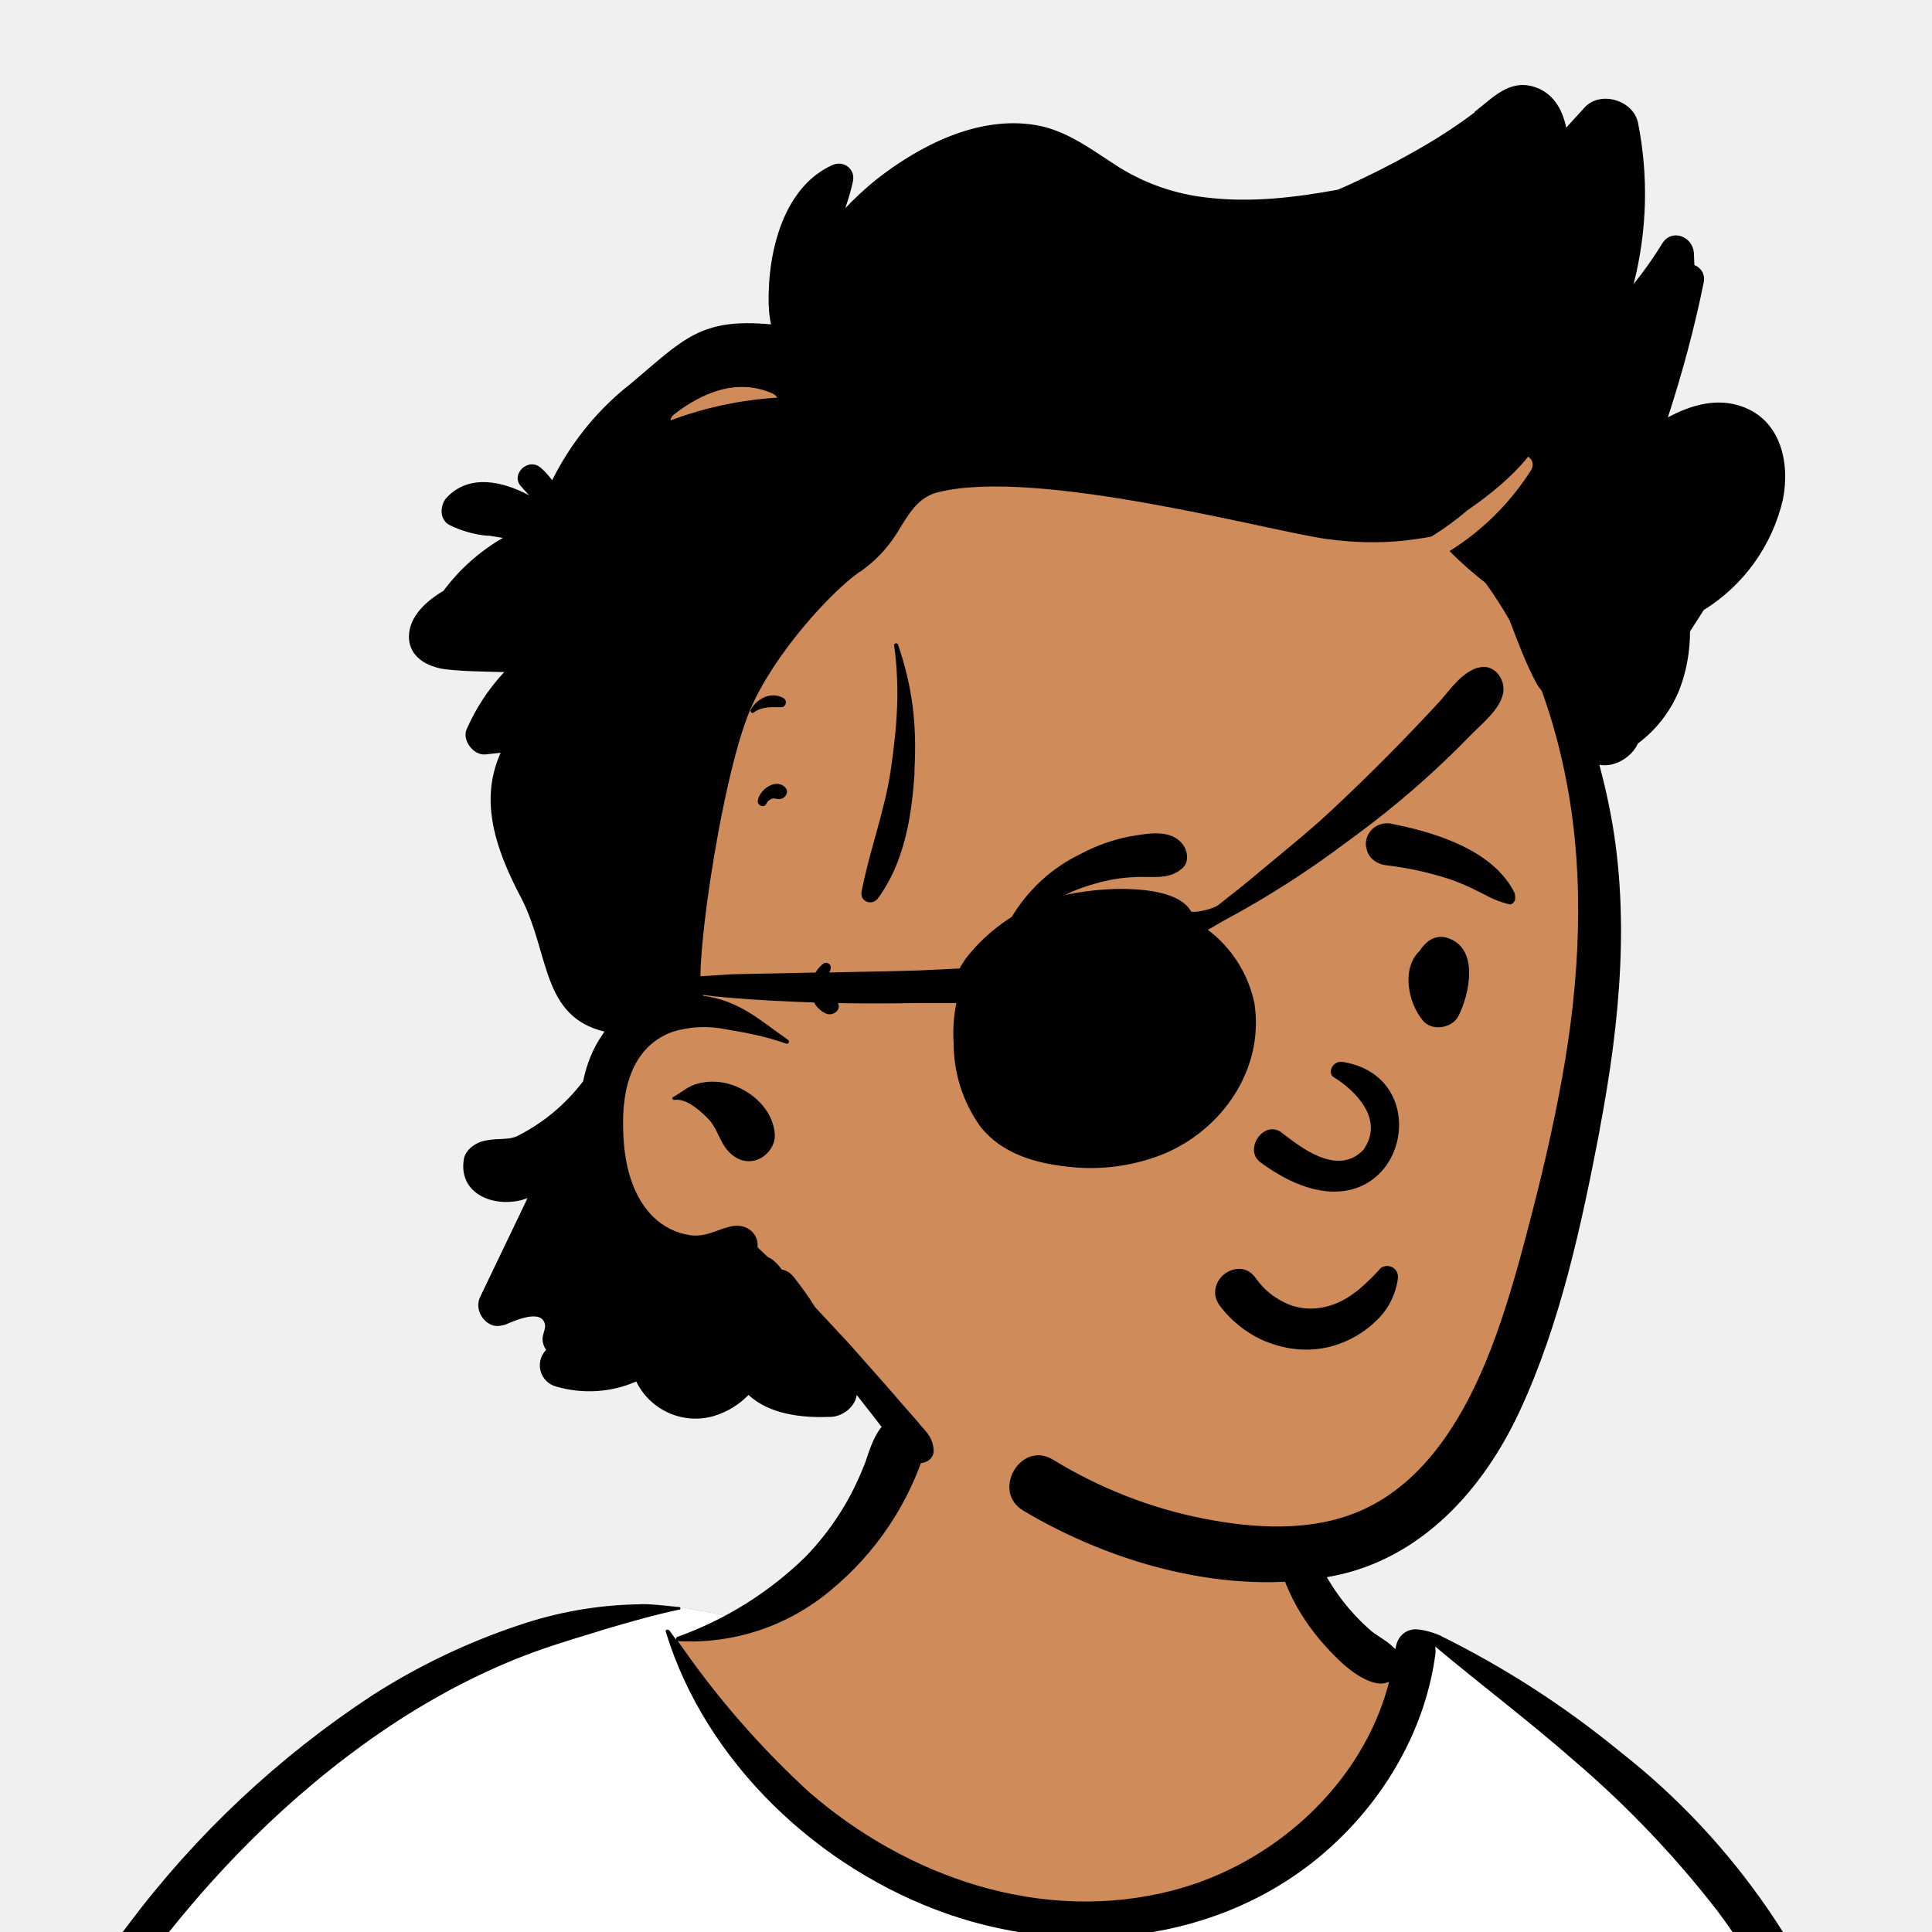
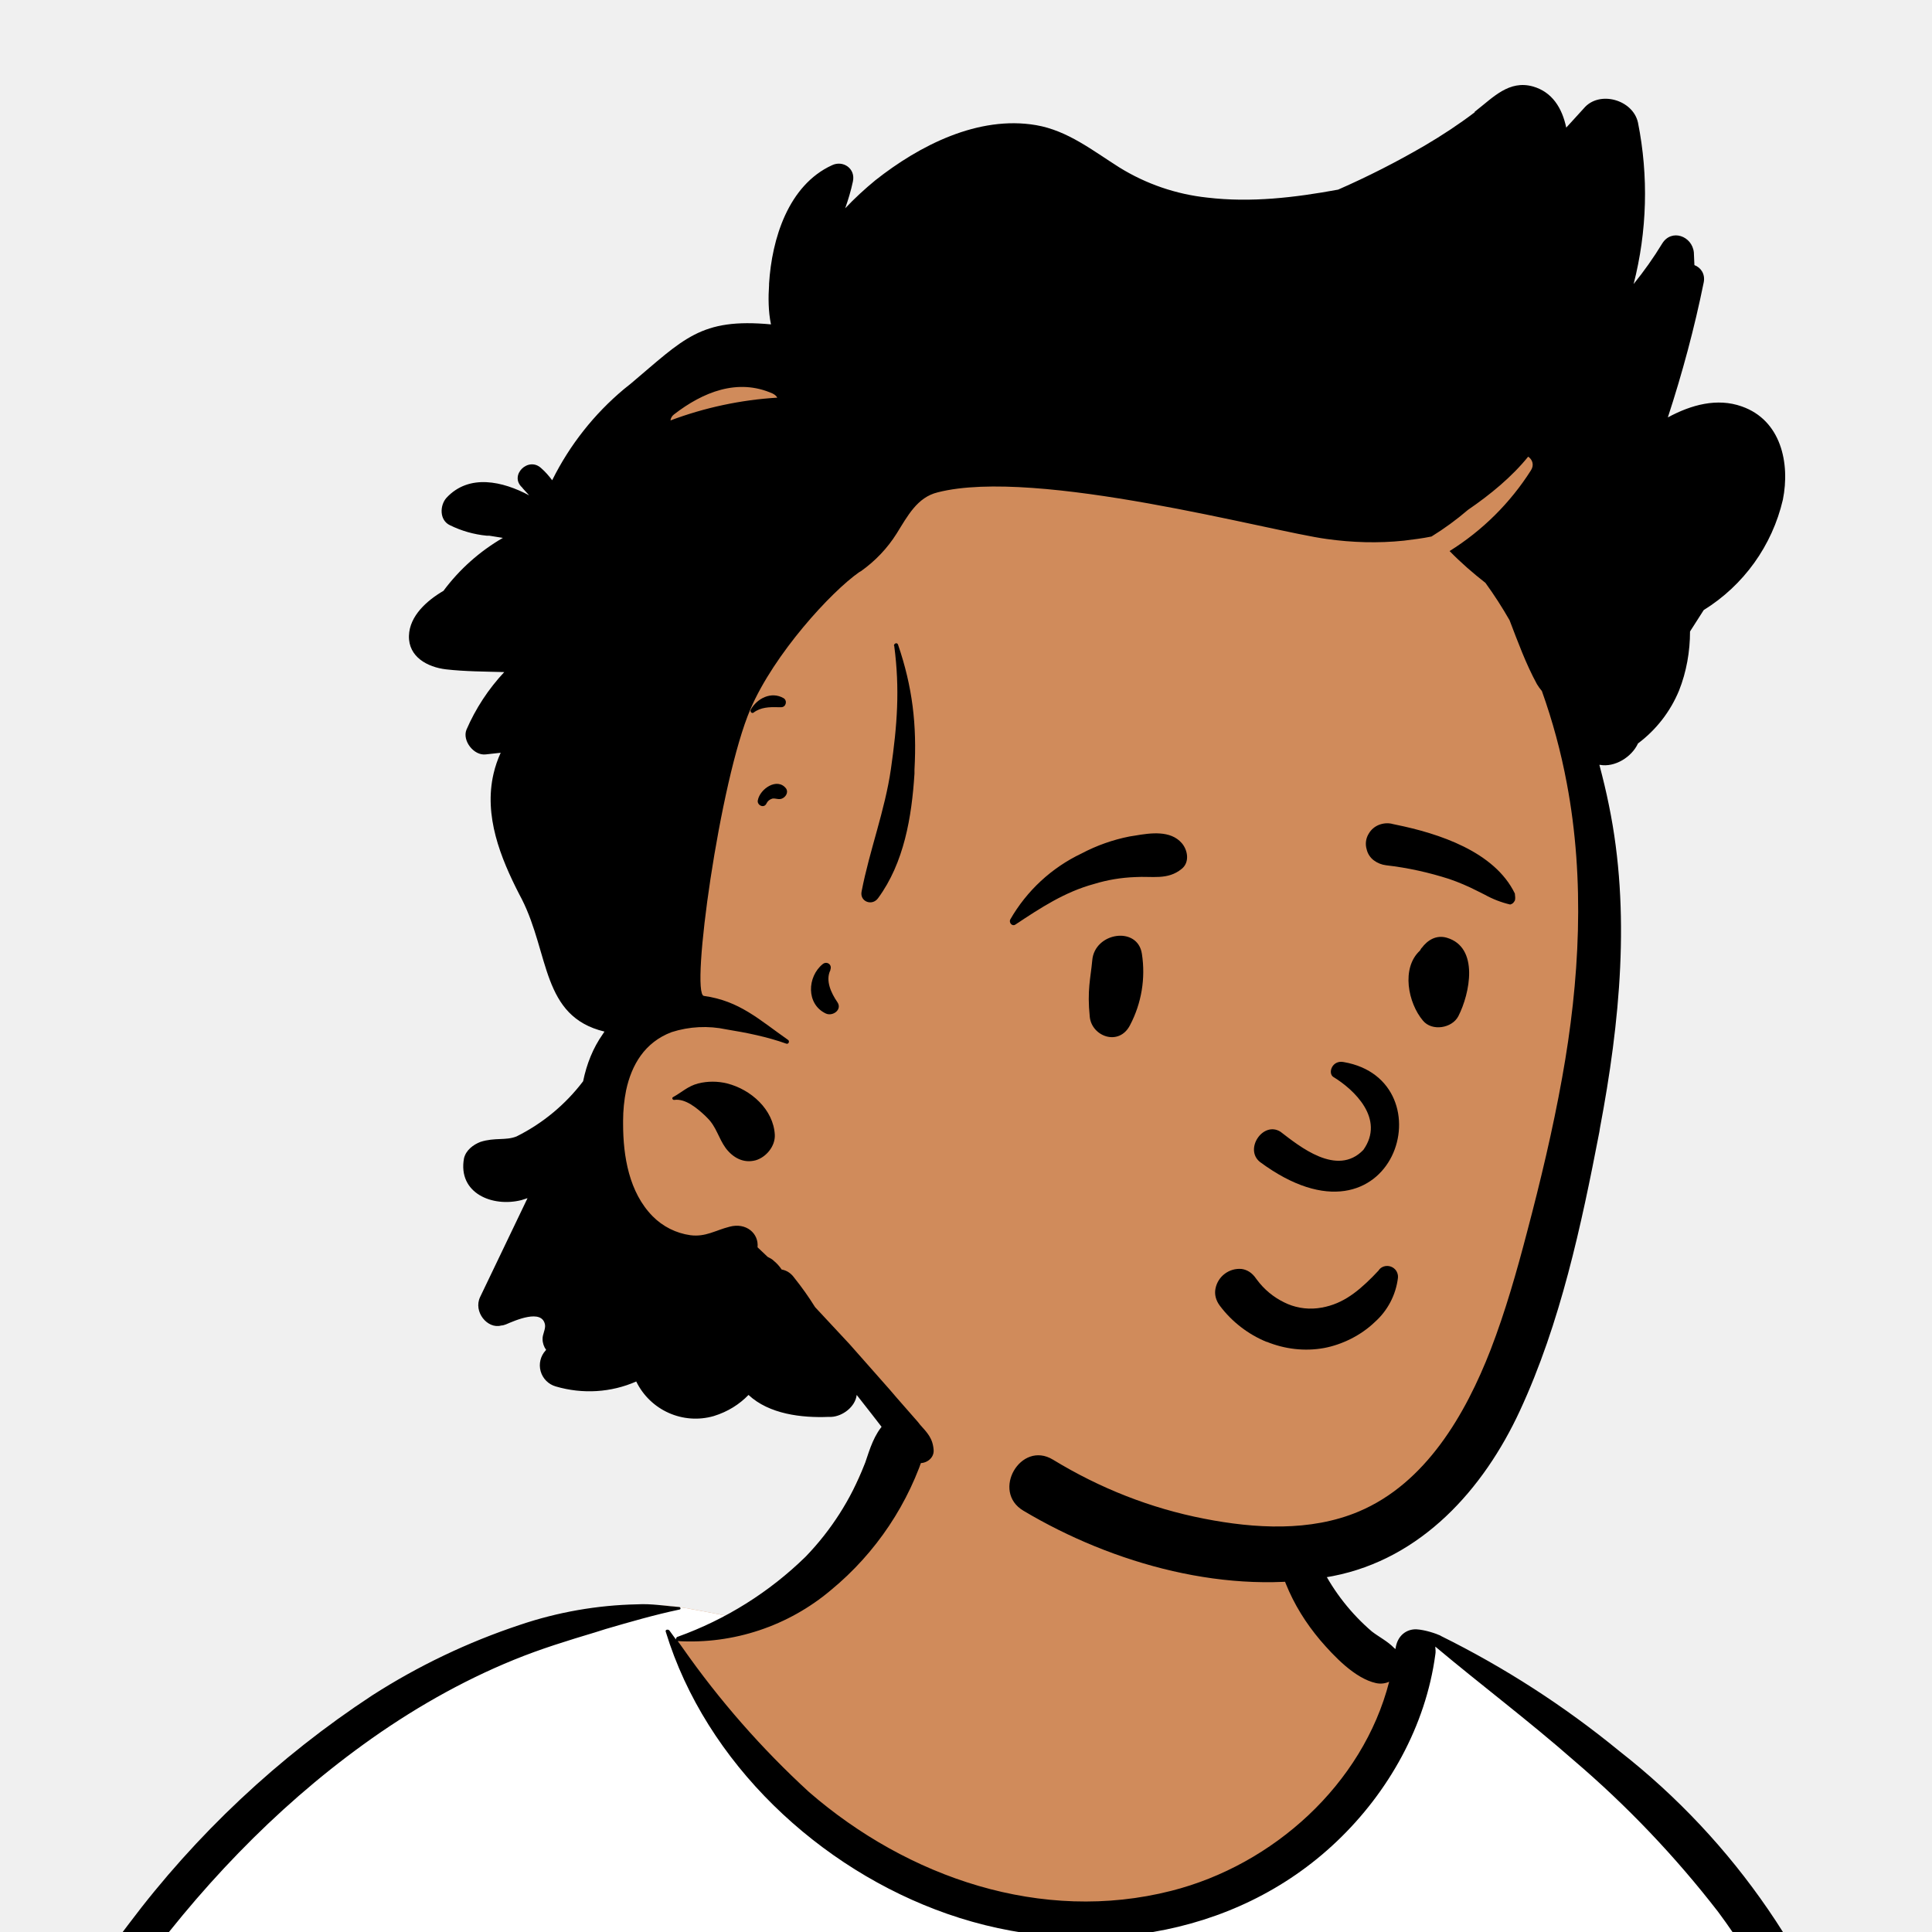
<svg xmlns="http://www.w3.org/2000/svg" viewBox="0 0 704 704" fill="none" shape-rendering="auto">
  <mask id="viewboxMask">
    <rect width="704" height="704" rx="0" ry="0" x="0" y="0" fill="#fff" />
  </mask>
  <g mask="url(#viewboxMask)">
    <g fill-rule="evenodd" clip-rule="evenodd">
      <path d="M705.3 1074a2351.1 2351.1 0 0 1-15.6-101c-1-7.7-2.5-16.4 2.7-22 7.3-8 14-14.8 14.8-26.2.8-10.7-2.8-22.4-5-32.8a809.4 809.4 0 0 0-17.3-64.7c-6.6-21.7-13.9-43.2-21.3-64.6-6.9-20-13.5-40.3-22.5-59.5-17-36.5-46-63.5-81.6-81.6-9-4.5-27-20.5-36.3-24-8.5-3.4-8.5 6.3-16.9 2.6-6.7-2.9-13-6.7-16.7-13.2-4-7-14.3-16.9-15.9-25-3.3-17.4.3-32.2-12-45.3a90 90 0 0 0-41.1-23.8c-33.7-9.3-78.5-2.8-98.8 28.5-9.7 14.9-13 33-26.2 45.1-11.4 10.7-8.8 18-23.6 23.4-.9.3-23.6-4.5-24.4-4.2-16.2-3.5-31.7 6.2-46.5 11.8a325.4 325.4 0 0 0-63 32.3 399.2 399.2 0 0 0-102.3 98.5 482.5 482.5 0 0 0-76.4 161c-1.7 6.4-3.5 13-1.5 19.4 1.7 5.3 5.4 9.2 9.8 12.4 6 4.3 18 7 17.7 15.7-.1 6.6-2.4 13.5-3.5 20-1.3 7.7-2.3 15.5-3.4 23.2-4.8 35.4-8.6 71-10.3 106.6a920 920 0 0 0-.5 106c.1 2.3.8 4.5 2 6.2-1 .4-1.2 2.4.1 2.7l2.7.5a12 12 0 0 0 7 2.4l5.5.2c19.3 4 38.6 7.9 58.1 10.8 23.8 3.5 47.6 6.3 71.5 8.7 49.2 4.8 98 3.2 147.1.6a1877 1877 0 0 1 147.4-2c49.2 1.4 98.4 3.5 147.6 4.4 55 1 110-.5 164.8-5 7.5-.5 12.2-6.5 10.7-14-8.9-44.7-19-89.1-27-134Z" fill="#d08b5b" />
      <path d="m201 597.5 1.2-.4c14.5-5.7 29.6-14.8 45.4-11.4.5-.2 10.8 1.9 17.9 3.2l-6.7 7L247 598c40.7 67.1 88.8 100.7 144.3 100.7 55.5 0 97.7-33.6 126.4-100.7l4-1c.4 0 1 .2 1.5.4 9.3 3.6 27.4 19.6 36.3 24.1 35.6 18 64.5 45 81.6 81.6 8.7 18.6 15.2 38 21.8 57.5l.7 2c7.4 21.4 14.7 43 21.3 64.6 6.3 20.4 12 41 16.6 61.8l.7 2.9c2.2 10.4 5.8 22 5 32.8a29 29 0 0 1-3 10.7l-80.4 29 38.4 261.3c-35.1 1.5-70.3 2-105.5 1.3-49.2-.9-98.4-3-147.6-4.3-47.7-1.2-95.3-.7-143 1.7l-12 .6a946.3 946.3 0 0 1-139.5-1l-3.1-.3v-38.3l16.3-212.9-83-15.6-81.3-39.5a21.7 21.7 0 0 1-5.6-8.8c-1.9-6-.5-12 1-18l.5-1.3a492.8 492.8 0 0 1 76.4-161A399.3 399.3 0 0 1 138 629.7c19.8-13 40.9-23.9 63-32.3Z" fill="#ffffff" />
      <path d="M232.2 584.6c5.1-.3 10.3.6 15.4 1 .4.1.6.8 0 .9-9 1.9-18 4.5-26.9 7.1l-3.8 1.2c-10 3-19.8 6-29.6 10-19.4 7.9-37.8 18.5-54.8 30.8C67.2 682.8 20 754.3-9.9 828.3a526 526 0 0 0-24.3 77c-.4 1.6-2 5.4-1 7 .7 1.3 3.6 2.1 5 2.9l4.5 2.3 25.2 12.9 2.3 1.1c38 18.6 78.4 34.4 121 35.5l.4-3.7a342 342 0 0 1 9.9-60c.3-1 1.6-.6 1.7.3 3 23.1 2 46.4 1 69.7-1.8 41-4.3 82.2-6.5 123.3-1.2 20.6-2.6 41-3.9 61.7-1.3 20.5-1.7 41.6-4.7 62-.6 4.6-6 7-10 6.6-4.4-.5-7.9-4.5-8-9 0-11.9 1.5-24 2.4-35.8l2.5-33.8c3.1-41.1 6.8-82.2 10.2-123.3a4771 4771 0 0 1 3.8-43.7C76.4 979.8 34.2 963-6.1 943.5c-.6 13.2-2 26.5-3.4 39.6-3.8 36.8-7.1 73.6-9.6 110.5a2254.2 2254.2 0 0 0-4.2 92.7l-.2 7c0 4.4-.5 8.5-4.3 11.7-3.7 3.3-8.9 3.5-12.6 0-5-4.6-4.2-10.9-4-17.1a1675.6 1675.6 0 0 1 1.8-47.2 1321 1321 0 0 1 10.5-109.5l2-14c3.5-26 7.5-52.7 15.5-77.9-3.1-1.5-6.2-3-9.3-4.7-5.5-2.7-11.2-5.4-16.6-8.4-4.2-2.5-7.9-5.8-9-10.8-1.4-5.5.6-11.5 2-16.9v-.4a502 502 0 0 1 26.6-80 523.2 523.2 0 0 1 67.8-117 353.8 353.8 0 0 1 88.7-83.3 239 239 0 0 1 53.8-25.7 142.6 142.6 0 0 1 42.8-7.5Zm90.1-66c6-6.5 18.1.2 15.2 8.8a108.2 108.2 0 0 1-34.7 52A79.4 79.4 0 0 1 247 598l1.7 2.4a321.1 321.1 0 0 0 46.1 52.6c36 31.2 84.8 48 132 36 37.1-9.4 69.8-38.8 79.4-76.2-1.3.6-3 .9-4.8.5-7.7-1.7-15.3-9.8-20.3-15.6-5.3-6.3-9.5-13-12.6-20.7-5.6-14-7.4-32.1.3-45.7 1-1.7 3-.7 3.3 1l.3 2.5c1.5 12.7 3.3 25 9.3 36.6a76 76 0 0 0 18.2 23.1c2.6 2 5.8 3.6 8.1 6l.5.4c.6-5 4.1-7.3 7.6-7.2 3.3.2 7.3 1.6 8.8 2.3l.1.1a341 341 0 0 1 65.1 42 259 259 0 0 1 88.4 129c7.5 25.3 11.8 51.4 16.3 77.4l2.8 16c4.2 23.9 8.9 48.4 18.4 70.7 2.5 5.7.6 11.1-5.5 13.4A1493 1493 0 0 1 688 953c3.7 16 6 32.5 8.7 48.5 6 34.1 13.2 68 19.4 102 3.2 17.5 6.1 35 9.3 52.3l4.7 25.2 2.4 13.6.1.7c.5 2.4 1 4.9.4 7.3-.8 2.7-2.9 4.6-4.8 6.6-1.6 1.6-3.8 1.6-5.7.7l-.7-.3c-3.4-1.6-6-3.2-7.3-7-.7-2.5-1-5.2-1.5-7.7a3535.6 3535.6 0 0 1-7.8-43.6l-1.6-9.1c-5.2-31.4-10.2-62.9-12.8-94.5-1-14-2.3-28.1-3.5-42.2l-.9-10.5c-1.1-13.3-2.5-27-2.7-40.5l-4.5 1.6L657 964c-5.5 2-12.5 6-18.4 5.2-2.9-.3-5-1.2-6.8-2.9 2 28.8 4.8 57.4 8.5 86a1965.7 1965.7 0 0 0 22 135c.6 3.2 1.4 6.4 1.9 9.6.5 3.7-.5 5.9-2.5 9-1.7 2.4-5 3.7-7.8 2-3.6-2.3-5.5-4.3-6.5-8.4-1-3.7-1.6-7.6-2.3-11.4a1654.2 1654.2 0 0 1-11.4-65.2c-7.8-52-12.7-104.4-15.2-156.8a1388 1388 0 0 1-1.4-77.8c0-13.3.5-26.6 1.4-39.9 1-13.4 3-26.5 4.8-39.8 0-.5.7-.5.7 0 .8 14.9 2.1 29.8 2.8 44.7.6 14.3.9 28.5 1.4 42.8.6 18.7 1.5 37.5 2.7 56.2a9.6 9.6 0 0 1 8.5-3.1c4.7-1 9.7-3.4 14.1-5l16.8-5.5 26.4-8.7a679 679 0 0 1-18-80.8l-2-12.3c-4-24.2-8.5-48.5-15.8-72a229.8 229.8 0 0 0-34.8-68.2 370.2 370.2 0 0 0-52.7-55.3C557 627 539.7 614 523 600c.1.9.2 2 0 3-3.5 25.9-17 50-35.8 67.9-37.7 36-93.6 43.4-142 26.5-46.7-16.3-88-55-102.6-102.8-.3-.8.8-1 1.3-.5l2.4 3.3c0-.4.2-.9.7-1a129 129 0 0 0 46.6-29.2 100.2 100.2 0 0 0 21.3-33.3l.4-1c1.7-5 3.2-10.2 7-14.2Z" fill="#000" />
    </g>
    <g transform="matrix(.99789 0 0 1 156 62)">
      <g fill-rule="evenodd" clip-rule="evenodd">
        <path d="M375.4 51c-53.4-15.7-237.3.4-241.9 3.8C126.1 61 90 80.6 84.3 85.1c-51 54-2.4 134.1-6.2 199.2.3 23.1-9.6 44.2-14 66.4a50.5 50.5 0 0 0 4.5 34.2c10.7 18.7 33.2 22.4 51.5 30 9.1 4 17.7 9.5 25.5 15.6 52.6 46.5 81.8 78.3 158.5 67.8.4 3.7 3.7 7.3 7.7 5.7 9.4-3.9 18.8-8 28.3-11.6 2 5 7.8 6.3 11.8 2 17.6-14.2 28.8-33.8 37.1-54.6a229 229 0 0 0 14.2-37.6c.4-1.5.4-2.8 0-4a509.6 509.6 0 0 0 18.6-178.8c-1-12.4-3.2-25-2.7-37.4.5-11.2 5.4-21.8 9-32.3 19.1-44.5-10-84.7-52.7-98.7Z" fill="#d08b5b" />
        <path d="m382.1-21.2.6-.5c6.2-4.8 12-11.2 20.7-8.8 7.1 2 10.7 7.9 12.2 15l6.4-7c5.6-6.7 18-3.2 19.8 5.2a132 132 0 0 1-1.6 58.8c3.8-4.7 7.3-9.6 10.4-14.7 3.4-5.6 11-2.8 11.6 3.2l.2 4.6c2.4.9 4 3.3 3.4 6.3-3.4 16.7-7.8 33-13.1 49.2 8.5-4.6 18-7.2 27-4 14.3 5 17.7 20.6 15 34a64.5 64.5 0 0 1-28.9 40.2l-5 7.8c0 7.3-1.3 14.7-4 21.5a46 46 0 0 1-15 19.3c-2.3 5-8.5 8.8-13.9 7.8h-.2c1.3 4.9 2.5 9.8 3.5 14.8 8 38.8 4 79.1-3.3 117.6l-.2 1.3c-6.6 34.2-14.2 69.7-29 101.6-13.3 28.7-36 54-68.3 60.3-38 7.4-80.2-4.3-113-23.8-11.9-7-1-25.8 10.8-18.6 17.1 10.4 35.6 17.7 55.2 21.5 18.4 3.6 38.8 4.8 56.4-2.6 24.5-10.3 39-35.4 48.2-59 5.4-14 9.5-28.4 13.3-42.9 4.9-18.5 9.4-37.3 12.8-56.2 6.4-35.3 8.4-72 1.7-107.3a219.1 219.1 0 0 0-9.1-33.6 19 19 0 0 1-1.8-2.5c-4-7.3-7-15.5-10-23.3-2.7-4.7-5.6-9.2-8.8-13.6-4.6-3.6-9-7.4-13.1-11.6a94.3 94.3 0 0 0 29.7-29.4c1.3-2 .5-4-1-5-6 7.4-13.8 13.8-22 19.4a106 106 0 0 1-13.3 9.7c-3.4.7-6.8 1.1-10 1.5-9.5 1-19 .7-28.3-.6-20.3-2.7-105.9-26.2-142-17-7.5 1.8-11 8.6-15 15-3.4 5.4-7.8 10-13 13.7l-.7.4c-10.3 7.2-31 29.7-39.7 49.9-11.2 26-22 103.8-17 104.5 13 1.8 20.1 8.6 30.7 16 .7.4.3 1.7-.6 1.4-7-2.5-14.5-4-21.9-5.2a39 39 0 0 0-20 1c-9.8 3.7-14.6 11.9-16.6 21.2a57 57 0 0 0-1.1 11.1v1.1c0 11.9 2.2 25 10.8 33.7a24 24 0 0 0 13.8 6.9c5.6.7 9.1-1.8 14.3-3.1 6-1.6 10.7 2.4 10.2 7.5l3.7 3.5c.8.4 1.6.8 2.2 1.4 1.2 1 2.1 2 2.9 3.2 1.7.3 3.3 1.2 4.6 3 2.8 3.5 5.3 7 7.6 10.7l12.6 13.5 14.7 16.6 2.4 2.8 7.9 9 .7.9c2.7 3 4.7 5 5 9.3.2 3.2-3.2 5.3-6 4.6-4.3-1.1-6.4-4.5-9-7.9l-7.6-9.8-5.5-7c-.5 4.3-5.1 7.8-9.3 8h-1c-9.8.4-21.7-1-29.2-8-3.3 3.4-7.5 6.1-12.7 7.7A24.1 24.1 0 0 1 76 441.4c-9.1 4-19.5 4.7-29.4 1.8a8 8 0 0 1-3.7-13.1l.2-.2c-.8-1.1-1.3-2.5-1.3-3.9-.1-1.7 1.1-3.5.9-5.2-1-6.1-11-1.6-14.3-.2-.6.2-1.1.4-1.7.4-5 1.4-10.3-5-7.7-10.4l17.3-36-2.2.7c-10.6 2.7-23.3-2.5-21-15.2.7-3 3.4-5 6-6 5.3-1.7 9.2-.4 13.2-2A69.3 69.3 0 0 0 56.6 332c1.3-6.3 3.6-12.1 7.2-17.2l.6-.9c-23-5.5-20-28.2-30.2-48.3l-.9-1.7c-6.9-13.4-13-28.6-9.4-44 .6-2.6 1.5-5.2 2.6-7.6l-5.5.6c-4.3.5-8.6-5-7-9a73.5 73.5 0 0 1 13.8-21c-7.1-.2-14.3-.2-21.3-1-6.7-.8-13.7-4.5-13.5-12.2.2-7.3 6.6-12.9 12.6-16.4A71.9 71.9 0 0 1 27.3 134l-5-.8h-.9A39 39 0 0 1 8 129.4c-3.9-1.8-3.8-7.2-1.3-10 8.3-8.9 20.6-6 30.2-.9l-2.2-2.4-.4-.5c-4.8-4.4 2.3-11.4 7-7 1.5 1.3 2.8 2.8 4 4.4l.1-.2a103 103 0 0 1 26.1-33l2.5-2c19.4-16.3 25.4-24 51.2-21.6-1-4.7-1-10-.7-14.3v-.5c1-16.3 7-35.9 23-43.2 4-1.9 8.7 1.2 7.6 6-.7 3.3-1.7 6.6-2.8 9.7 3.4-3.6 7.1-7 11-10.2C179.4-9 200.9-20 222-16.4c11.6 2 20.7 9.3 30.4 15.4a76.4 76.4 0 0 0 32.1 11c16 1.9 32 0 47.8-2.9A309.8 309.8 0 0 0 364-9c6.3-3.7 12.4-7.7 18.2-12.1Zm-283.5 354a22 22 0 0 1 10.6 0c8.7 2.2 16.9 9.5 17.4 18.7.2 4.2-3.2 8.2-7 9.3-4.5 1.2-8.3-1-10.9-4.4-2.7-3.7-3.4-7.8-6.8-11.1l-.8-.8c-2.9-2.7-7.2-6.3-11.2-5.7-.6.1-1-.7-.5-1 3.3-1.8 5.4-4 9.2-5Zm45.5-43.5c1.5-1.2 3.5.2 2.8 2v.2c-1.9 3.8.3 8.4 2.5 11.6 2 2.8-1.7 5.4-4.2 4.2-7.2-3.4-6.8-13.4-1.1-18Zm26-116c0-.9 1.2-1.3 1.5-.4 5.3 15.5 6.9 29.2 6 45.6v1.4c-1 15.8-3.8 32.5-13.3 45.4-2.2 3-6.8 1.2-6-2.5 2.9-15 8.5-29.4 10.7-44.6 2.3-16 3.3-29 1.2-44.9Zm-49.7 56.3c.8-4.2 7.1-8.4 10.3-4.3 1 1.5-.2 3.2-1.5 3.7-1.2.5-2.3-.2-3.5 0-1 .3-1.7.9-2.1 1.7l-.1.2c-1 1.8-3.5.4-3.1-1.3Zm-2.6-33c2.3-4.1 7.5-6.8 12-4.2 1.5.9.9 3.4-1 3.3h-1c-3.2-.1-6.4 0-9 2-.7.4-1.3-.5-1-1Zm8-115.2c-12.8-5.7-25.5-.5-36 7.6-.8.6-1.2 1.4-1.3 2.2a134.6 134.6 0 0 1 39-8.3c-.3-.6-.9-1.1-1.7-1.5Z" fill="#000" />
      </g>
    </g>
    <g transform="translate(315 248)">
      <path fill-rule="evenodd" clip-rule="evenodd" d="M146.6 241a40.7 40.7 0 0 1-17.1-13.2c-1.5-2-2-4.2-1.6-6.2a8.9 8.9 0 0 1 9.6-7.2c1.9.3 3.7 1.3 5.2 3.5l.3.4a27 27 0 0 0 10 8.3c3.6 1.8 7.8 2.6 12.1 2.1 8.3-1 14-5.4 20-11.4l2.2-2.3c.5-.8 1.1-1.2 1.9-1.5a4 4 0 0 1 4.6 1.6c.4.7.7 1.5.6 2.5a25.7 25.7 0 0 1-8.5 16.2c-5.1 4.9-12 8.2-18.4 9.4-7.1 1.3-14.4.4-21-2.3Zm24.2-96.6c7.6 4.6 19 15.3 11 26.6-9.6 10-23.4-1.4-30.2-6.6-6.3-4-13.3 6.3-7.5 11 49 36.3 69-29.8 30.5-36.4-4.2-.8-5.8 4-3.8 5.4ZM83 102c.8-10.3 16.6-12.7 18.1-2.4a42 42 0 0 1-4.3 25.9c-4 7.9-14 4.2-14.7-3-1-9.7.3-14 .9-20.5Zm120-4.5c2.2-3 5.4-4.9 9.2-3.8 11.9 3.5 8.4 20.4 4.2 28.6-2.3 4.4-9.6 5.6-12.9 1.6-5.4-6.4-8-19.1-1.1-25.5l.6-1ZM96.6 56.8l1.9-.3c5.8-1 13-2 17.1 2.7 2.2 2.5 3 7 0 9.4-5.1 4.2-10.8 2.6-17 3-5.1.2-10 1-14.9 2.5C73 77 64.2 82.8 55 88.9c-1.2.8-2.4-.7-1.9-1.8a59.3 59.3 0 0 1 26-24.1 64 64 0 0 1 17.5-6.2Zm95.6-4.6 1.4.3c15.7 3.2 36 9.8 43.4 25.1.3 2.2 0 2.7-.3 3-.2.3-.4.7-1.4 1A36 36 0 0 1 226 78l-2.8-1.4a77.7 77.7 0 0 0-10.1-4.3c-7.5-2.4-15.1-4.1-23-5a9.4 9.4 0 0 1-4.5-1.8 7 7 0 0 1-2.6-4 7 7 0 0 1 .8-5.8 7.4 7.4 0 0 1 3.6-3.1c1.5-.6 3.2-.8 4.9-.4Z" fill="#000" />
    </g>
    <g transform="translate(279 400)" />
    <g transform="translate(179 343)" />
-     <g transform="translate(203 303)">
-       <path fill-rule="evenodd" clip-rule="evenodd" d="M335.4-59.6c5.8-2 10.4 4 9.3 9.3-1.3 6.1-7.8 11-12 15.4a335 335 0 0 1-42.2 36.7l-3 2.2A342.6 342.6 0 0 1 243.8 32c-2 1-4.3 2.6-6.7 3.8a45 45 0 0 1 17 26.8c3.7 24-11.8 46.3-33.6 55.1a71.3 71.3 0 0 1-34.7 4.4c-11.8-1.3-23.8-4.8-31.5-14.5a52 52 0 0 1-9.8-30.4 54 54 0 0 1 1-14.7h-14.2c-11.5.2-23 .2-34.6-.1-12-.4-23.8-.9-35.7-2-5.2-.4-10.4-1.2-15.5-2-5-.6-10.6-1-15.3-3-.3 0-.2-.6 0-.6 5-1.7 10.8-1.4 16-1.7l5-.3L64 52l29.4-.6h4.3c11.5-.3 23-.4 34.6-.8l14.4-.7c.6-1.3 1.4-2.4 2.2-3.6a64.5 64.5 0 0 1 30-21.5c8-2.7 19.5-4 27.9-3.9 8.4.2 20.3 1.4 24.2 8.2.4.7 7.7-.6 9.9-2.3 5-3.9 10-7.8 14.9-12 9-7.5 18.4-15 27-23.1a744.6 744.6 0 0 0 38.7-39c4.2-4.7 7.8-10.3 13.9-12.4Z" fill="#000" />
-     </g>
+     <g transform="translate(203 303)" />
  </g>
</svg>
